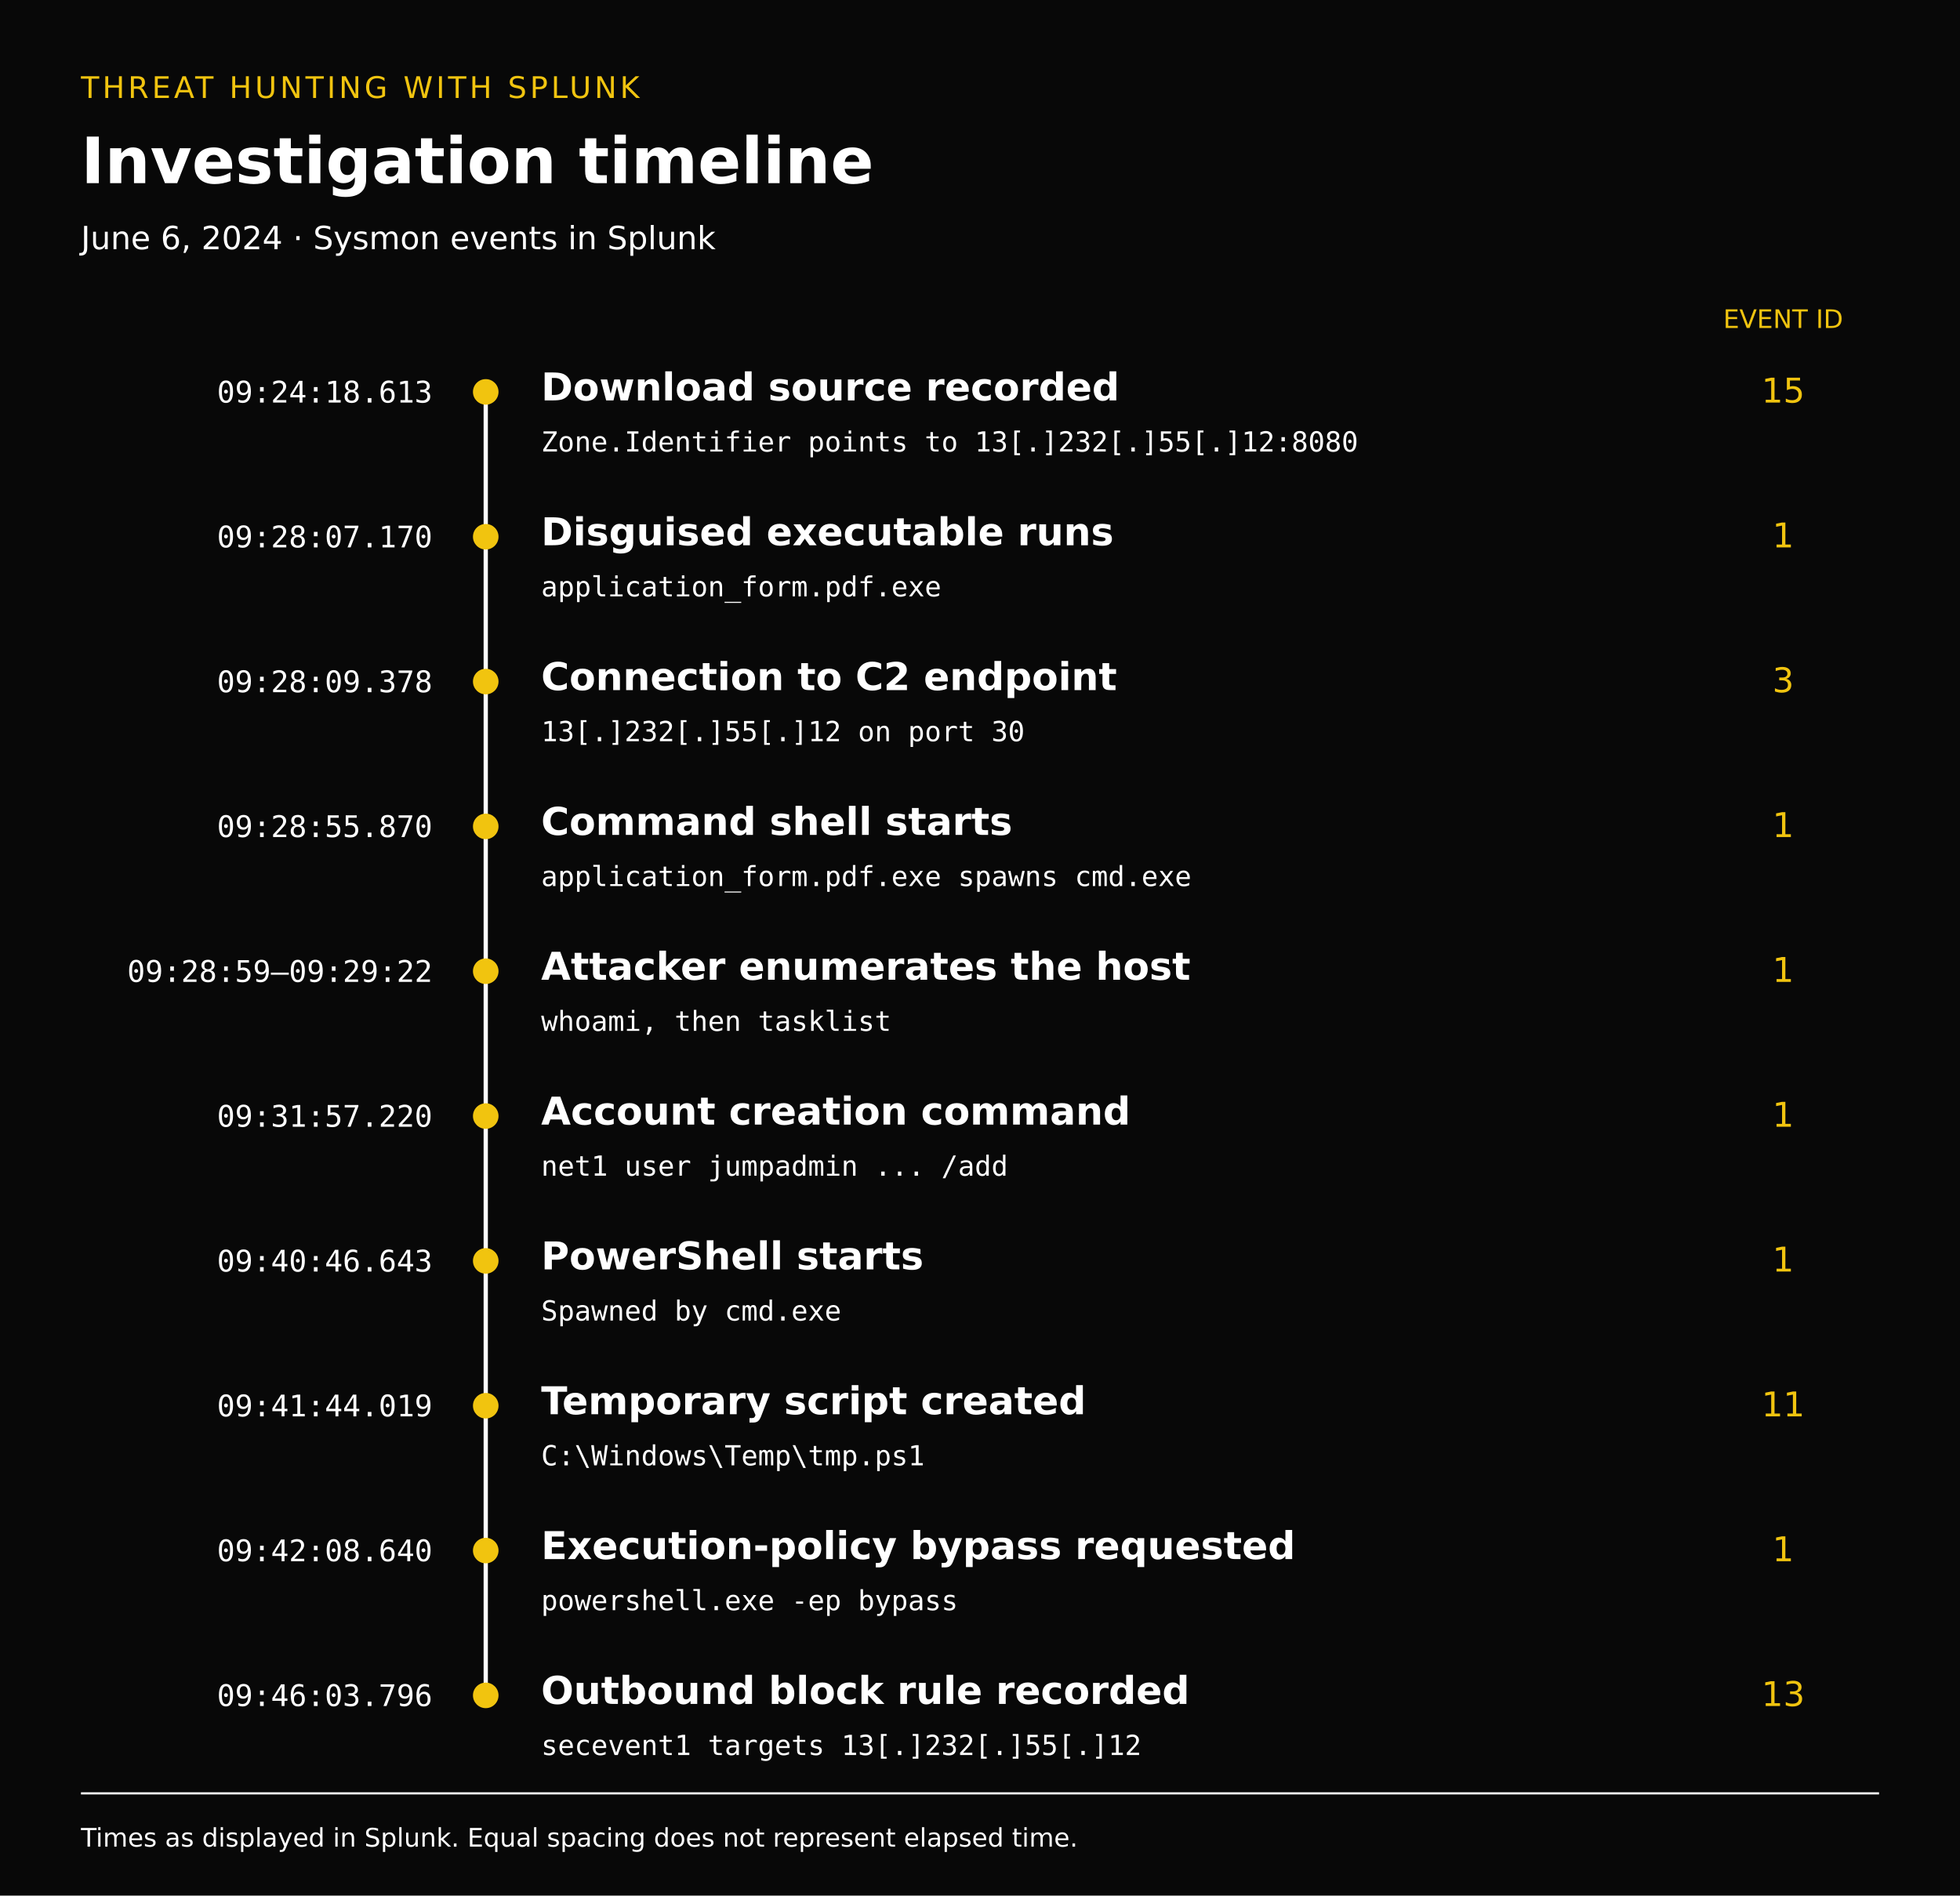
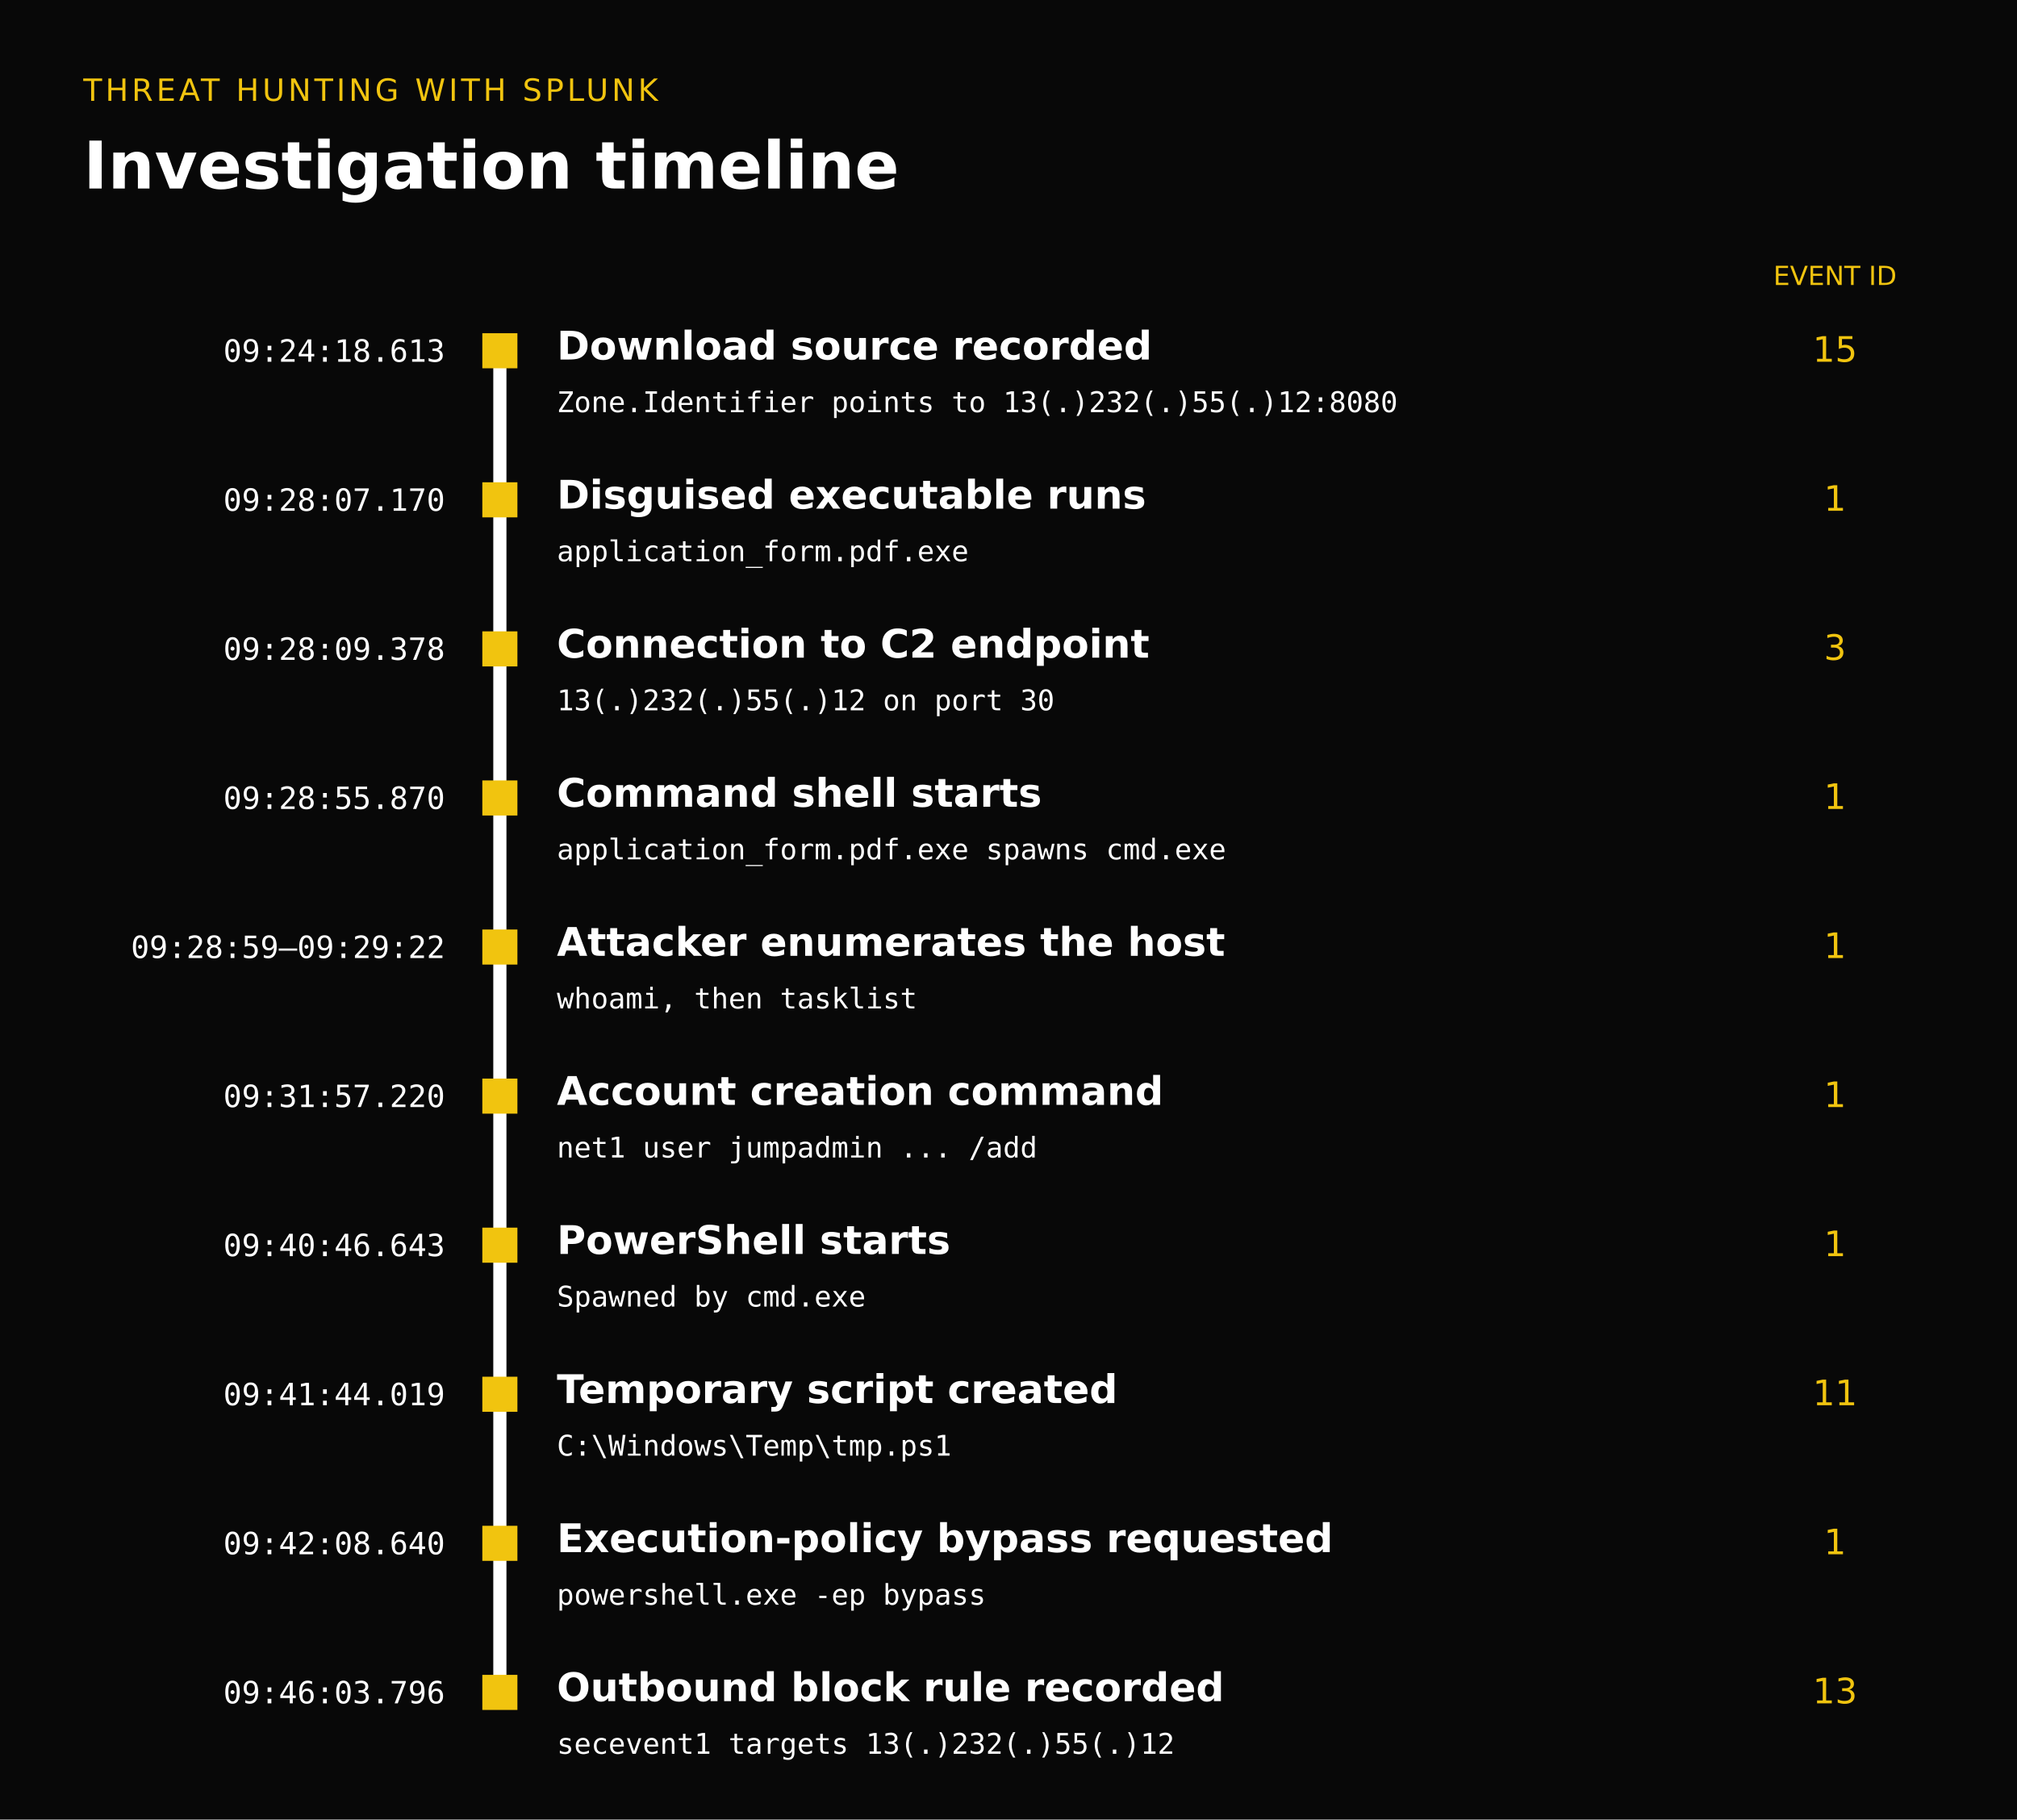
- <svg xmlns="http://www.w3.org/2000/svg" width="920" height="890" viewBox="0 0 920 890" role="img" aria-labelledby="title desc">
-   <rect width="920" height="890" fill="#080808" />
+ <svg xmlns="http://www.w3.org/2000/svg" width="920" height="830" viewBox="0 0 920 830" role="img" aria-labelledby="title desc">
+   <rect width="920" height="830" fill="#080808" />
  <g font-family="DejaVu Sans, Arial, sans-serif">
    <text x="38" y="46" fill="#F1C40F" font-size="14" letter-spacing="1.5">THREAT HUNTING WITH SPLUNK</text>
    <text x="38" y="86" fill="#FFFFFF" font-size="30" font-weight="700">Investigation timeline</text>
-     <text x="38" y="117" fill="#FFFFFF" font-size="15">June 6, 2024 · Sysmon events in Splunk</text>
-     <text x="837" y="154" fill="#F1C40F" font-size="12" text-anchor="middle">EVENT ID</text>
-     <line x1="228" y1="184" x2="228" y2="796" stroke="#FFFFFF" stroke-width="2" />
-     <text x="203" y="189" fill="#FFFFFF" font-family="DejaVu Sans Mono, monospace" font-size="14" text-anchor="end">09:24:18.613</text>
-     <circle cx="228" cy="184" r="6" fill="#F1C40F" />
-     <text x="254" y="188" fill="#FFFFFF" font-size="18" font-weight="700">Download source recorded</text>
-     <text x="254" y="212" fill="#FFFFFF" font-family="DejaVu Sans Mono, monospace" font-size="13">Zone.Identifier points to 13[.]232[.]55[.]12:8080</text>
-     <text x="837" y="189" fill="#F1C40F" font-size="16" text-anchor="middle">15</text>
-     <text x="203" y="257" fill="#FFFFFF" font-family="DejaVu Sans Mono, monospace" font-size="14" text-anchor="end">09:28:07.170</text>
-     <circle cx="228" cy="252" r="6" fill="#F1C40F" />
-     <text x="254" y="256" fill="#FFFFFF" font-size="18" font-weight="700">Disguised executable runs</text>
-     <text x="254" y="280" fill="#FFFFFF" font-family="DejaVu Sans Mono, monospace" font-size="13">application_form.pdf.exe</text>
-     <text x="837" y="257" fill="#F1C40F" font-size="16" text-anchor="middle">1</text>
-     <text x="203" y="325" fill="#FFFFFF" font-family="DejaVu Sans Mono, monospace" font-size="14" text-anchor="end">09:28:09.378</text>
-     <circle cx="228" cy="320" r="6" fill="#F1C40F" />
-     <text x="254" y="324" fill="#FFFFFF" font-size="18" font-weight="700">Connection to C2 endpoint</text>
-     <text x="254" y="348" fill="#FFFFFF" font-family="DejaVu Sans Mono, monospace" font-size="13">13[.]232[.]55[.]12 on port 30</text>
-     <text x="837" y="325" fill="#F1C40F" font-size="16" text-anchor="middle">3</text>
-     <text x="203" y="393" fill="#FFFFFF" font-family="DejaVu Sans Mono, monospace" font-size="14" text-anchor="end">09:28:55.870</text>
-     <circle cx="228" cy="388" r="6" fill="#F1C40F" />
-     <text x="254" y="392" fill="#FFFFFF" font-size="18" font-weight="700">Command shell starts</text>
-     <text x="254" y="416" fill="#FFFFFF" font-family="DejaVu Sans Mono, monospace" font-size="13">application_form.pdf.exe spawns cmd.exe</text>
-     <text x="837" y="393" fill="#F1C40F" font-size="16" text-anchor="middle">1</text>
-     <text x="203" y="461" fill="#FFFFFF" font-family="DejaVu Sans Mono, monospace" font-size="14" text-anchor="end">09:28:59–09:29:22</text>
-     <circle cx="228" cy="456" r="6" fill="#F1C40F" />
-     <text x="254" y="460" fill="#FFFFFF" font-size="18" font-weight="700">Attacker enumerates the host</text>
-     <text x="254" y="484" fill="#FFFFFF" font-family="DejaVu Sans Mono, monospace" font-size="13">whoami, then tasklist</text>
-     <text x="837" y="461" fill="#F1C40F" font-size="16" text-anchor="middle">1</text>
-     <text x="203" y="529" fill="#FFFFFF" font-family="DejaVu Sans Mono, monospace" font-size="14" text-anchor="end">09:31:57.220</text>
-     <circle cx="228" cy="524" r="6" fill="#F1C40F" />
-     <text x="254" y="528" fill="#FFFFFF" font-size="18" font-weight="700">Account creation command</text>
-     <text x="254" y="552" fill="#FFFFFF" font-family="DejaVu Sans Mono, monospace" font-size="13">net1 user jumpadmin ... /add</text>
-     <text x="837" y="529" fill="#F1C40F" font-size="16" text-anchor="middle">1</text>
-     <text x="203" y="597" fill="#FFFFFF" font-family="DejaVu Sans Mono, monospace" font-size="14" text-anchor="end">09:40:46.643</text>
-     <circle cx="228" cy="592" r="6" fill="#F1C40F" />
-     <text x="254" y="596" fill="#FFFFFF" font-size="18" font-weight="700">PowerShell starts</text>
-     <text x="254" y="620" fill="#FFFFFF" font-family="DejaVu Sans Mono, monospace" font-size="13">Spawned by cmd.exe</text>
-     <text x="837" y="597" fill="#F1C40F" font-size="16" text-anchor="middle">1</text>
-     <text x="203" y="665" fill="#FFFFFF" font-family="DejaVu Sans Mono, monospace" font-size="14" text-anchor="end">09:41:44.019</text>
-     <circle cx="228" cy="660" r="6" fill="#F1C40F" />
-     <text x="254" y="664" fill="#FFFFFF" font-size="18" font-weight="700">Temporary script created</text>
-     <text x="254" y="688" fill="#FFFFFF" font-family="DejaVu Sans Mono, monospace" font-size="13">C:\Windows\Temp\tmp.ps1</text>
-     <text x="837" y="665" fill="#F1C40F" font-size="16" text-anchor="middle">11</text>
-     <text x="203" y="733" fill="#FFFFFF" font-family="DejaVu Sans Mono, monospace" font-size="14" text-anchor="end">09:42:08.640</text>
-     <circle cx="228" cy="728" r="6" fill="#F1C40F" />
-     <text x="254" y="732" fill="#FFFFFF" font-size="18" font-weight="700">Execution-policy bypass requested</text>
-     <text x="254" y="756" fill="#FFFFFF" font-family="DejaVu Sans Mono, monospace" font-size="13">powershell.exe -ep bypass</text>
-     <text x="837" y="733" fill="#F1C40F" font-size="16" text-anchor="middle">1</text>
-     <text x="203" y="801" fill="#FFFFFF" font-family="DejaVu Sans Mono, monospace" font-size="14" text-anchor="end">09:46:03.796</text>
-     <circle cx="228" cy="796" r="6" fill="#F1C40F" />
-     <text x="254" y="800" fill="#FFFFFF" font-size="18" font-weight="700">Outbound block rule recorded</text>
-     <text x="254" y="824" fill="#FFFFFF" font-family="DejaVu Sans Mono, monospace" font-size="13">secevent1 targets 13[.]232[.]55[.]12</text>
-     <text x="837" y="801" fill="#F1C40F" font-size="16" text-anchor="middle">13</text>
-     <line x1="38" y1="842" x2="882" y2="842" stroke="#FFFFFF" stroke-width="1" />
-     <text x="38" y="867" fill="#FFFFFF" font-size="12">Times as displayed in Splunk. Equal spacing does not represent elapsed time.</text>
+     <text x="837" y="130" fill="#F1C40F" font-size="12" text-anchor="middle">EVENT ID</text>
+     <rect x="225" y="160" width="6" height="612" fill="#FFFFFF" />
+     <text x="203" y="165" fill="#FFFFFF" font-family="DejaVu Sans Mono, monospace" font-size="14" text-anchor="end">09:24:18.613</text>
+     <rect x="220" y="152" width="16" height="16" fill="#F1C40F" />
+     <text x="254" y="164" fill="#FFFFFF" font-size="18" font-weight="700">Download source recorded</text>
+     <text x="254" y="188" fill="#FFFFFF" font-family="DejaVu Sans Mono, monospace" font-size="13">Zone.Identifier points to 13(.)232(.)55(.)12:8080</text>
+     <text x="837" y="165" fill="#F1C40F" font-size="16" text-anchor="middle">15</text>
+     <text x="203" y="233" fill="#FFFFFF" font-family="DejaVu Sans Mono, monospace" font-size="14" text-anchor="end">09:28:07.170</text>
+     <rect x="220" y="220" width="16" height="16" fill="#F1C40F" />
+     <text x="254" y="232" fill="#FFFFFF" font-size="18" font-weight="700">Disguised executable runs</text>
+     <text x="254" y="256" fill="#FFFFFF" font-family="DejaVu Sans Mono, monospace" font-size="13">application_form.pdf.exe</text>
+     <text x="837" y="233" fill="#F1C40F" font-size="16" text-anchor="middle">1</text>
+     <text x="203" y="301" fill="#FFFFFF" font-family="DejaVu Sans Mono, monospace" font-size="14" text-anchor="end">09:28:09.378</text>
+     <rect x="220" y="288" width="16" height="16" fill="#F1C40F" />
+     <text x="254" y="300" fill="#FFFFFF" font-size="18" font-weight="700">Connection to C2 endpoint</text>
+     <text x="254" y="324" fill="#FFFFFF" font-family="DejaVu Sans Mono, monospace" font-size="13">13(.)232(.)55(.)12 on port 30</text>
+     <text x="837" y="301" fill="#F1C40F" font-size="16" text-anchor="middle">3</text>
+     <text x="203" y="369" fill="#FFFFFF" font-family="DejaVu Sans Mono, monospace" font-size="14" text-anchor="end">09:28:55.870</text>
+     <rect x="220" y="356" width="16" height="16" fill="#F1C40F" />
+     <text x="254" y="368" fill="#FFFFFF" font-size="18" font-weight="700">Command shell starts</text>
+     <text x="254" y="392" fill="#FFFFFF" font-family="DejaVu Sans Mono, monospace" font-size="13">application_form.pdf.exe spawns cmd.exe</text>
+     <text x="837" y="369" fill="#F1C40F" font-size="16" text-anchor="middle">1</text>
+     <text x="203" y="437" fill="#FFFFFF" font-family="DejaVu Sans Mono, monospace" font-size="14" text-anchor="end">09:28:59–09:29:22</text>
+     <rect x="220" y="424" width="16" height="16" fill="#F1C40F" />
+     <text x="254" y="436" fill="#FFFFFF" font-size="18" font-weight="700">Attacker enumerates the host</text>
+     <text x="254" y="460" fill="#FFFFFF" font-family="DejaVu Sans Mono, monospace" font-size="13">whoami, then tasklist</text>
+     <text x="837" y="437" fill="#F1C40F" font-size="16" text-anchor="middle">1</text>
+     <text x="203" y="505" fill="#FFFFFF" font-family="DejaVu Sans Mono, monospace" font-size="14" text-anchor="end">09:31:57.220</text>
+     <rect x="220" y="492" width="16" height="16" fill="#F1C40F" />
+     <text x="254" y="504" fill="#FFFFFF" font-size="18" font-weight="700">Account creation command</text>
+     <text x="254" y="528" fill="#FFFFFF" font-family="DejaVu Sans Mono, monospace" font-size="13">net1 user jumpadmin ... /add</text>
+     <text x="837" y="505" fill="#F1C40F" font-size="16" text-anchor="middle">1</text>
+     <text x="203" y="573" fill="#FFFFFF" font-family="DejaVu Sans Mono, monospace" font-size="14" text-anchor="end">09:40:46.643</text>
+     <rect x="220" y="560" width="16" height="16" fill="#F1C40F" />
+     <text x="254" y="572" fill="#FFFFFF" font-size="18" font-weight="700">PowerShell starts</text>
+     <text x="254" y="596" fill="#FFFFFF" font-family="DejaVu Sans Mono, monospace" font-size="13">Spawned by cmd.exe</text>
+     <text x="837" y="573" fill="#F1C40F" font-size="16" text-anchor="middle">1</text>
+     <text x="203" y="641" fill="#FFFFFF" font-family="DejaVu Sans Mono, monospace" font-size="14" text-anchor="end">09:41:44.019</text>
+     <rect x="220" y="628" width="16" height="16" fill="#F1C40F" />
+     <text x="254" y="640" fill="#FFFFFF" font-size="18" font-weight="700">Temporary script created</text>
+     <text x="254" y="664" fill="#FFFFFF" font-family="DejaVu Sans Mono, monospace" font-size="13">C:\Windows\Temp\tmp.ps1</text>
+     <text x="837" y="641" fill="#F1C40F" font-size="16" text-anchor="middle">11</text>
+     <text x="203" y="709" fill="#FFFFFF" font-family="DejaVu Sans Mono, monospace" font-size="14" text-anchor="end">09:42:08.640</text>
+     <rect x="220" y="696" width="16" height="16" fill="#F1C40F" />
+     <text x="254" y="708" fill="#FFFFFF" font-size="18" font-weight="700">Execution-policy bypass requested</text>
+     <text x="254" y="732" fill="#FFFFFF" font-family="DejaVu Sans Mono, monospace" font-size="13">powershell.exe -ep bypass</text>
+     <text x="837" y="709" fill="#F1C40F" font-size="16" text-anchor="middle">1</text>
+     <text x="203" y="777" fill="#FFFFFF" font-family="DejaVu Sans Mono, monospace" font-size="14" text-anchor="end">09:46:03.796</text>
+     <rect x="220" y="764" width="16" height="16" fill="#F1C40F" />
+     <text x="254" y="776" fill="#FFFFFF" font-size="18" font-weight="700">Outbound block rule recorded</text>
+     <text x="254" y="800" fill="#FFFFFF" font-family="DejaVu Sans Mono, monospace" font-size="13">secevent1 targets 13(.)232(.)55(.)12</text>
+     <text x="837" y="777" fill="#F1C40F" font-size="16" text-anchor="middle">13</text>
  </g>
</svg>
